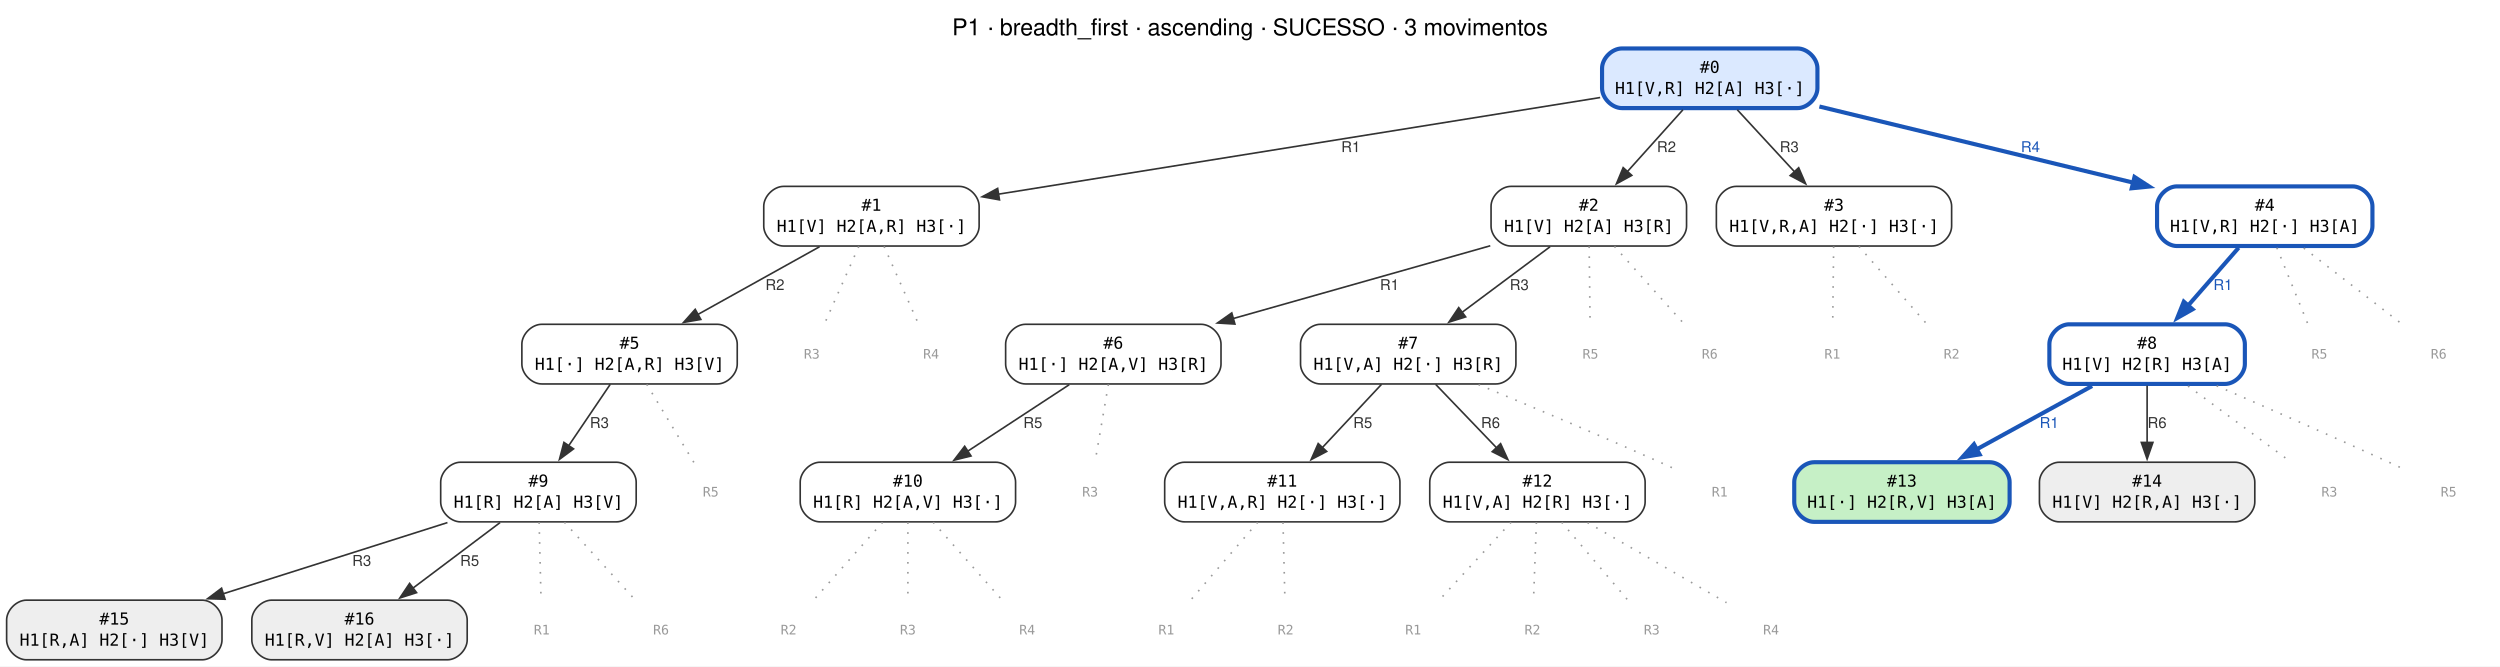
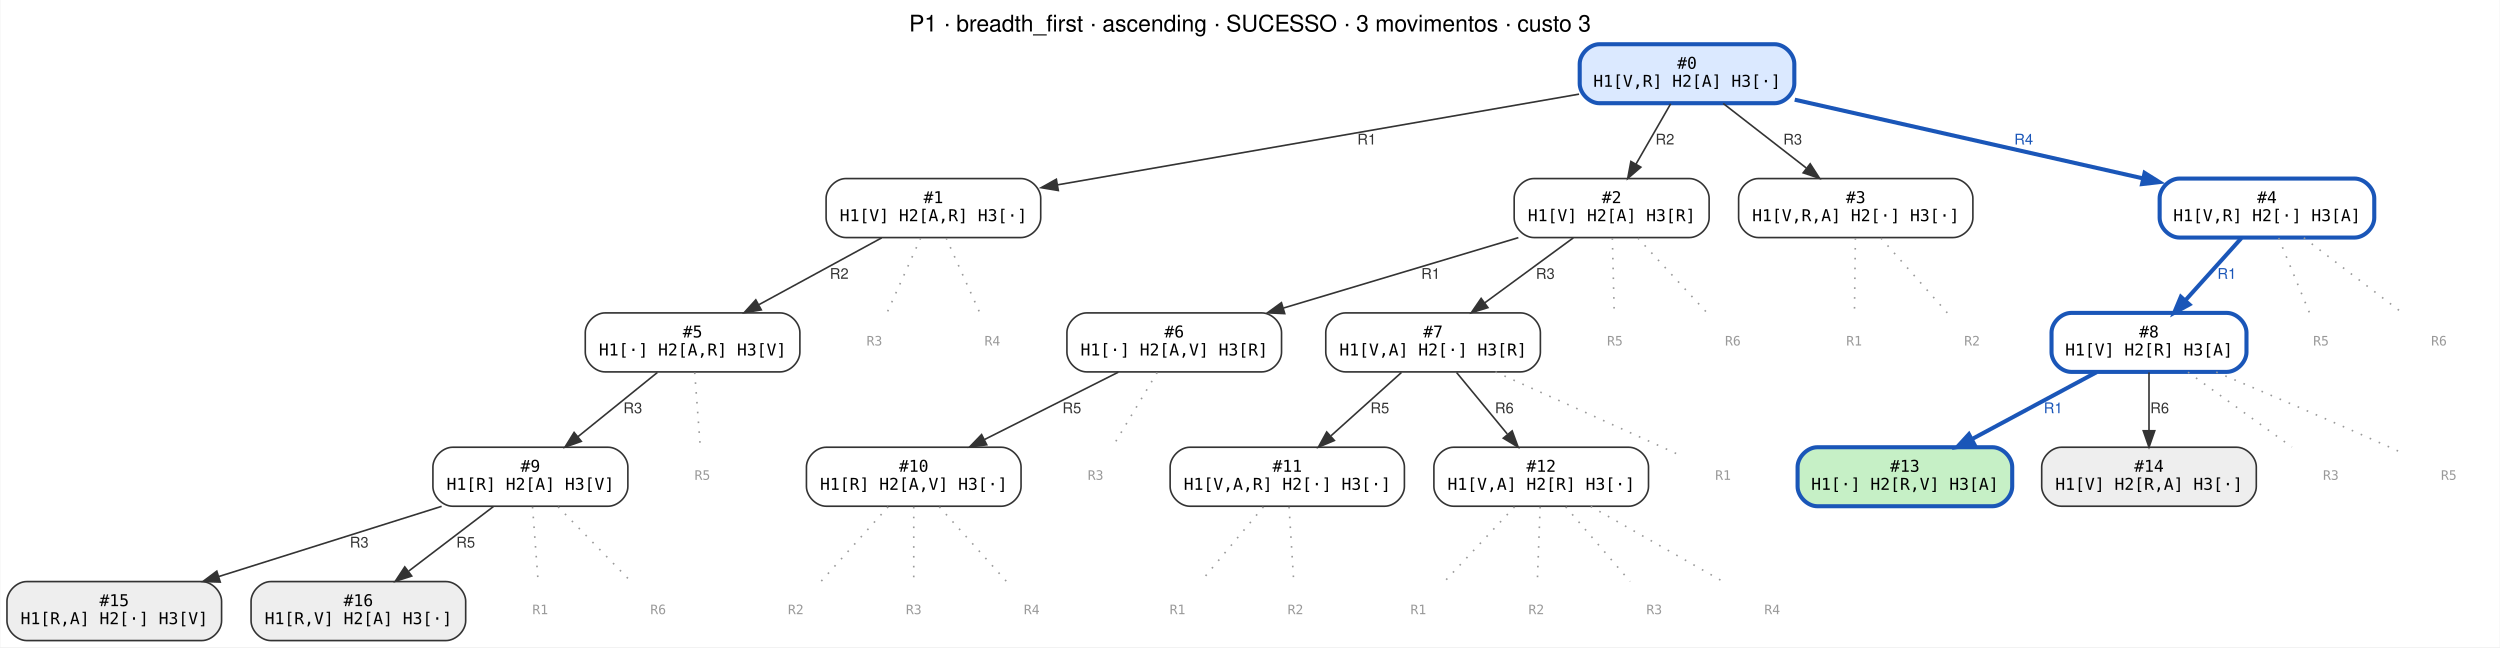
- <svg xmlns="http://www.w3.org/2000/svg" width="1509pt" height="402pt" viewBox="0.00 0.00 1509.00 402.00">
-   <g id="graph0" class="graph" transform="scale(1 1) rotate(0) translate(4 398.25)">
-     <polygon fill="white" stroke="none" points="-4,4 -4,-398.25 1505,-398.25 1505,4 -4,4" />
-     <text xml:space="preserve" text-anchor="middle" x="750.5" y="-376.95" font-family="Helvetica,sans-Serif" font-size="14.00">P1 · breadth_first · ascending · SUCESSO · 3 movimentos</text>
+ <svg xmlns="http://www.w3.org/2000/svg" width="1526pt" height="395pt" viewBox="0.00 0.00 1525.50 395.00">
+   <g id="graph0" class="graph" transform="scale(1 1) rotate(0) translate(4 391)">
+     <polygon fill="white" stroke="transparent" points="-4,4 -4,-391 1521.5,-391 1521.5,4 -4,4" />
+     <text text-anchor="middle" x="758.75" y="-371.8" font-family="Helvetica,sans-Serif" font-size="14.00">P1 · breadth_first · ascending · SUCESSO · 3 movimentos · custo 3</text>
    <g id="node1" class="node">
-       <path fill="#dbe9ff" stroke="#1a56b8" stroke-width="2.5" d="M1081,-369C1081,-369 975,-369 975,-369 969,-369 963,-363 963,-357 963,-357 963,-345 963,-345 963,-339 969,-333 975,-333 975,-333 1081,-333 1081,-333 1087,-333 1093,-339 1093,-345 1093,-345 1093,-357 1093,-357 1093,-363 1087,-369 1081,-369" />
-       <text xml:space="preserve" text-anchor="middle" x="1028" y="-354.25" font-family="monospace" font-size="10.00">#0</text>
-       <text xml:space="preserve" text-anchor="middle" x="1028" y="-341.5" font-family="monospace" font-size="10.00">H1[V,R] H2[A] H3[·]</text>
+       <path fill="#dbe9ff" stroke="#1a56b8" stroke-width="2.5" d="M1079,-364C1079,-364 972,-364 972,-364 966,-364 960,-358 960,-352 960,-352 960,-340 960,-340 960,-334 966,-328 972,-328 972,-328 1079,-328 1079,-328 1085,-328 1091,-334 1091,-340 1091,-340 1091,-352 1091,-352 1091,-358 1085,-364 1079,-364" />
+       <text text-anchor="middle" x="1025.5" y="-349" font-family="monospace" font-size="10.00">#0</text>
+       <text text-anchor="middle" x="1025.5" y="-338" font-family="monospace" font-size="10.00">H1[V,R] H2[A] H3[·]</text>
    </g>
    <g id="node2" class="node">
-       <path fill="#ffffff" stroke="#333333" d="M575,-285.75C575,-285.75 469,-285.75 469,-285.75 463,-285.75 457,-279.75 457,-273.75 457,-273.75 457,-261.75 457,-261.75 457,-255.75 463,-249.75 469,-249.75 469,-249.75 575,-249.75 575,-249.75 581,-249.75 587,-255.75 587,-261.75 587,-261.75 587,-273.75 587,-273.75 587,-279.75 581,-285.75 575,-285.75" />
-       <text xml:space="preserve" text-anchor="middle" x="522" y="-271" font-family="monospace" font-size="10.00">#1</text>
-       <text xml:space="preserve" text-anchor="middle" x="522" y="-258.25" font-family="monospace" font-size="10.00">H1[V] H2[A,R] H3[·]</text>
+       <path fill="#ffffff" stroke="#333333" d="M619,-282C619,-282 512,-282 512,-282 506,-282 500,-276 500,-270 500,-270 500,-258 500,-258 500,-252 506,-246 512,-246 512,-246 619,-246 619,-246 625,-246 631,-252 631,-258 631,-258 631,-270 631,-270 631,-276 625,-282 619,-282" />
+       <text text-anchor="middle" x="565.5" y="-267" font-family="monospace" font-size="10.00">#1</text>
+       <text text-anchor="middle" x="565.5" y="-256" font-family="monospace" font-size="10.00">H1[V] H2[A,R] H3[·]</text>
    </g>
    <g id="edge1" class="edge">
-       <path fill="none" stroke="#333333" d="M961.85,-339.38C868.22,-324.34 697.44,-296.92 598.48,-281.03" />
-       <polygon fill="#333333" stroke="#333333" points="599.29,-277.62 588.86,-279.49 598.18,-284.53 599.29,-277.62" />
-       <text xml:space="preserve" text-anchor="middle" x="811.3" y="-306.45" font-family="Helvetica,sans-Serif" font-size="9.00" fill="#333333">R1</text>
+       <path fill="none" stroke="#333333" d="M959.59,-333.54C875.39,-318.89 729.97,-293.6 641.28,-278.18" />
+       <polygon fill="#333333" stroke="#333333" points="641.74,-274.71 631.28,-276.44 640.54,-281.6 641.74,-274.71" />
+       <text text-anchor="middle" x="830" y="-302.8" font-family="Helvetica,sans-Serif" font-size="9.00" fill="#333333">R1</text>
    </g>
    <g id="node3" class="node">
-       <path fill="#ffffff" stroke="#333333" d="M1002,-285.75C1002,-285.75 908,-285.75 908,-285.75 902,-285.75 896,-279.75 896,-273.75 896,-273.75 896,-261.75 896,-261.75 896,-255.75 902,-249.75 908,-249.75 908,-249.75 1002,-249.75 1002,-249.75 1008,-249.75 1014,-255.75 1014,-261.75 1014,-261.75 1014,-273.75 1014,-273.75 1014,-279.75 1008,-285.75 1002,-285.75" />
-       <text xml:space="preserve" text-anchor="middle" x="955" y="-271" font-family="monospace" font-size="10.00">#2</text>
-       <text xml:space="preserve" text-anchor="middle" x="955" y="-258.25" font-family="monospace" font-size="10.00">H1[V] H2[A] H3[R]</text>
+       <path fill="#ffffff" stroke="#333333" d="M1027,-282C1027,-282 932,-282 932,-282 926,-282 920,-276 920,-270 920,-270 920,-258 920,-258 920,-252 926,-246 932,-246 932,-246 1027,-246 1027,-246 1033,-246 1039,-252 1039,-258 1039,-258 1039,-270 1039,-270 1039,-276 1033,-282 1027,-282" />
+       <text text-anchor="middle" x="979.5" y="-267" font-family="monospace" font-size="10.00">#2</text>
+       <text text-anchor="middle" x="979.5" y="-256" font-family="monospace" font-size="10.00">H1[V] H2[A] H3[R]</text>
    </g>
    <g id="edge2" class="edge">
-       <path fill="none" stroke="#333333" d="M1011.8,-331.97C1001.93,-320.98 989.16,-306.77 978.22,-294.6" />
-       <polygon fill="#333333" stroke="#333333" points="980.95,-292.4 971.67,-287.3 975.75,-297.08 980.95,-292.4" />
-       <text xml:space="preserve" text-anchor="middle" x="1001.87" y="-306.45" font-family="Helvetica,sans-Serif" font-size="9.00" fill="#333333">R2</text>
+       <path fill="none" stroke="#333333" d="M1015.52,-327.64C1009.33,-316.87 1001.26,-302.85 994.33,-290.79" />
+       <polygon fill="#333333" stroke="#333333" points="997.32,-288.97 989.3,-282.05 991.25,-292.46 997.32,-288.97" />
+       <text text-anchor="middle" x="1012" y="-302.8" font-family="Helvetica,sans-Serif" font-size="9.00" fill="#333333">R2</text>
    </g>
    <g id="node4" class="node">
-       <path fill="#ffffff" stroke="#333333" d="M1162,-285.75C1162,-285.75 1044,-285.75 1044,-285.75 1038,-285.75 1032,-279.75 1032,-273.75 1032,-273.75 1032,-261.75 1032,-261.75 1032,-255.75 1038,-249.75 1044,-249.75 1044,-249.75 1162,-249.75 1162,-249.75 1168,-249.75 1174,-255.75 1174,-261.75 1174,-261.75 1174,-273.75 1174,-273.75 1174,-279.75 1168,-285.75 1162,-285.75" />
-       <text xml:space="preserve" text-anchor="middle" x="1103" y="-271" font-family="monospace" font-size="10.00">#3</text>
-       <text xml:space="preserve" text-anchor="middle" x="1103" y="-258.25" font-family="monospace" font-size="10.00">H1[V,R,A] H2[·] H3[·]</text>
+       <path fill="#ffffff" stroke="#333333" d="M1188,-282C1188,-282 1069,-282 1069,-282 1063,-282 1057,-276 1057,-270 1057,-270 1057,-258 1057,-258 1057,-252 1063,-246 1069,-246 1069,-246 1188,-246 1188,-246 1194,-246 1200,-252 1200,-258 1200,-258 1200,-270 1200,-270 1200,-276 1194,-282 1188,-282" />
+       <text text-anchor="middle" x="1128.5" y="-267" font-family="monospace" font-size="10.00">#3</text>
+       <text text-anchor="middle" x="1128.5" y="-256" font-family="monospace" font-size="10.00">H1[V,R,A] H2[·] H3[·]</text>
    </g>
    <g id="edge3" class="edge">
-       <path fill="none" stroke="#333333" d="M1044.64,-331.97C1054.79,-320.98 1067.91,-306.77 1079.14,-294.6" />
-       <polygon fill="#333333" stroke="#333333" points="1081.68,-297.01 1085.89,-287.29 1076.54,-292.26 1081.68,-297.01" />
-       <text xml:space="preserve" text-anchor="middle" x="1075.99" y="-306.45" font-family="Helvetica,sans-Serif" font-size="9.00" fill="#333333">R3</text>
+       <path fill="none" stroke="#333333" d="M1047.6,-327.84C1062.4,-316.34 1082.07,-301.07 1098.31,-288.45" />
+       <polygon fill="#333333" stroke="#333333" points="1100.69,-291.03 1106.44,-282.13 1096.4,-285.5 1100.69,-291.03" />
+       <text text-anchor="middle" x="1090" y="-302.8" font-family="Helvetica,sans-Serif" font-size="9.00" fill="#333333">R3</text>
    </g>
    <g id="node5" class="node">
-       <path fill="#ffffff" stroke="#1a56b8" stroke-width="2.5" d="M1416,-285.75C1416,-285.75 1310,-285.75 1310,-285.75 1304,-285.75 1298,-279.75 1298,-273.75 1298,-273.75 1298,-261.75 1298,-261.75 1298,-255.75 1304,-249.75 1310,-249.75 1310,-249.75 1416,-249.75 1416,-249.75 1422,-249.75 1428,-255.75 1428,-261.75 1428,-261.75 1428,-273.75 1428,-273.75 1428,-279.75 1422,-285.75 1416,-285.75" />
-       <text xml:space="preserve" text-anchor="middle" x="1363" y="-271" font-family="monospace" font-size="10.00">#4</text>
-       <text xml:space="preserve" text-anchor="middle" x="1363" y="-258.25" font-family="monospace" font-size="10.00">H1[V,R] H2[·] H3[A]</text>
+       <path fill="#ffffff" stroke="#1a56b8" stroke-width="2.5" d="M1433,-282C1433,-282 1326,-282 1326,-282 1320,-282 1314,-276 1314,-270 1314,-270 1314,-258 1314,-258 1314,-252 1320,-246 1326,-246 1326,-246 1433,-246 1433,-246 1439,-246 1445,-252 1445,-258 1445,-258 1445,-270 1445,-270 1445,-276 1439,-282 1433,-282" />
+       <text text-anchor="middle" x="1379.5" y="-267" font-family="monospace" font-size="10.00">#4</text>
+       <text text-anchor="middle" x="1379.5" y="-256" font-family="monospace" font-size="10.00">H1[V,R] H2[·] H3[A]</text>
    </g>
    <g id="edge4" class="edge">
-       <path fill="none" stroke="#1a56b8" stroke-width="2.5" d="M1094.19,-333.95C1148.67,-320.73 1226.07,-301.96 1283.83,-287.95" />
-       <polygon fill="#1a56b8" stroke="#1a56b8" stroke-width="2.5" points="1284.38,-291.42 1293.28,-285.66 1282.73,-284.62 1284.38,-291.42" />
-       <text xml:space="preserve" text-anchor="middle" x="1221.56" y="-306.45" font-family="Helvetica,sans-Serif" font-size="9.00" fill="#1a56b8">R4</text>
+       <path fill="none" stroke="#1a56b8" stroke-width="2.5" d="M1091.26,-330.14C1151.52,-316.52 1240.71,-296.37 1303.89,-282.09" />
+       <polygon fill="#1a56b8" stroke="#1a56b8" stroke-width="2.5" points="1304.81,-285.47 1313.8,-279.85 1303.27,-278.64 1304.81,-285.47" />
+       <text text-anchor="middle" x="1231" y="-302.8" font-family="Helvetica,sans-Serif" font-size="9.00" fill="#1a56b8">R4</text>
    </g>
    <g id="node6" class="node">
-       <path fill="#ffffff" stroke="#333333" d="M429,-202.5C429,-202.5 323,-202.5 323,-202.5 317,-202.5 311,-196.5 311,-190.5 311,-190.5 311,-178.5 311,-178.5 311,-172.5 317,-166.5 323,-166.5 323,-166.5 429,-166.5 429,-166.5 435,-166.5 441,-172.5 441,-178.5 441,-178.5 441,-190.5 441,-190.5 441,-196.5 435,-202.5 429,-202.5" />
-       <text xml:space="preserve" text-anchor="middle" x="376" y="-187.75" font-family="monospace" font-size="10.00">#5</text>
-       <text xml:space="preserve" text-anchor="middle" x="376" y="-175" font-family="monospace" font-size="10.00">H1[·] H2[A,R] H3[V]</text>
+       <path fill="#ffffff" stroke="#333333" d="M472,-200C472,-200 365,-200 365,-200 359,-200 353,-194 353,-188 353,-188 353,-176 353,-176 353,-170 359,-164 365,-164 365,-164 472,-164 472,-164 478,-164 484,-170 484,-176 484,-176 484,-188 484,-188 484,-194 478,-200 472,-200" />
+       <text text-anchor="middle" x="418.5" y="-185" font-family="monospace" font-size="10.00">#5</text>
+       <text text-anchor="middle" x="418.5" y="-174" font-family="monospace" font-size="10.00">H1[·] H2[A,R] H3[V]</text>
    </g>
    <g id="edge5" class="edge">
-       <path fill="none" stroke="#333333" d="M490.68,-249.32C469.22,-237.38 440.54,-221.42 417.22,-208.44" />
-       <polygon fill="#333333" stroke="#333333" points="419.03,-205.44 408.59,-203.64 415.63,-211.56 419.03,-205.44" />
-       <text xml:space="preserve" text-anchor="middle" x="463.74" y="-223.2" font-family="Helvetica,sans-Serif" font-size="9.00" fill="#333333">R2</text>
+       <path fill="none" stroke="#333333" d="M533.96,-245.84C512.07,-233.92 482.7,-217.94 459.06,-205.07" />
+       <polygon fill="#333333" stroke="#333333" points="460.44,-201.84 449.98,-200.13 457.09,-207.99 460.44,-201.84" />
+       <text text-anchor="middle" x="508" y="-220.8" font-family="Helvetica,sans-Serif" font-size="9.00" fill="#333333">R2</text>
    </g>
    <g id="node18" class="node">
-       <text xml:space="preserve" text-anchor="middle" x="486" y="-181.78" font-family="monospace" font-size="8.00" fill="#999999">R3</text>
+       <text text-anchor="middle" x="529.5" y="-180.1" font-family="monospace" font-size="8.00" fill="#999999">R3</text>
    </g>
    <g id="edge17" class="edge">
-       <path fill="none" stroke="#999999" stroke-dasharray="1,5" d="M514.37,-249.52C508.21,-235.64 499.61,-216.23 493.5,-202.43" />
+       <path fill="none" stroke="#999999" stroke-dasharray="1,5" d="M557.69,-245.64C551.61,-232.13 543.22,-213.48 537.17,-200.05" />
    </g>
    <g id="node19" class="node">
-       <text xml:space="preserve" text-anchor="middle" x="558" y="-181.78" font-family="monospace" font-size="8.00" fill="#999999">R4</text>
+       <text text-anchor="middle" x="601.5" y="-180.1" font-family="monospace" font-size="8.00" fill="#999999">R4</text>
    </g>
    <g id="edge18" class="edge">
-       <path fill="none" stroke="#999999" stroke-dasharray="1,5" d="M529.63,-249.52C535.79,-235.64 544.39,-216.23 550.5,-202.43" />
+       <path fill="none" stroke="#999999" stroke-dasharray="1,5" d="M573.31,-245.64C579.39,-232.13 587.78,-213.48 593.83,-200.05" />
    </g>
    <g id="node7" class="node">
-       <path fill="#ffffff" stroke="#333333" d="M721,-202.5C721,-202.5 615,-202.5 615,-202.5 609,-202.5 603,-196.5 603,-190.5 603,-190.5 603,-178.5 603,-178.5 603,-172.5 609,-166.5 615,-166.5 615,-166.5 721,-166.5 721,-166.5 727,-166.5 733,-172.5 733,-178.5 733,-178.5 733,-190.5 733,-190.5 733,-196.5 727,-202.5 721,-202.5" />
-       <text xml:space="preserve" text-anchor="middle" x="668" y="-187.75" font-family="monospace" font-size="10.00">#6</text>
-       <text xml:space="preserve" text-anchor="middle" x="668" y="-175" font-family="monospace" font-size="10.00">H1[·] H2[A,V] H3[R]</text>
+       <path fill="#ffffff" stroke="#333333" d="M766,-200C766,-200 659,-200 659,-200 653,-200 647,-194 647,-188 647,-188 647,-176 647,-176 647,-170 653,-164 659,-164 659,-164 766,-164 766,-164 772,-164 778,-170 778,-176 778,-176 778,-188 778,-188 778,-194 772,-200 766,-200" />
+       <text text-anchor="middle" x="712.5" y="-185" font-family="monospace" font-size="10.00">#6</text>
+       <text text-anchor="middle" x="712.5" y="-174" font-family="monospace" font-size="10.00">H1[·] H2[A,V] H3[R]</text>
    </g>
    <g id="edge6" class="edge">
-       <path fill="none" stroke="#333333" d="M895.53,-249.91C850.45,-237.15 788.27,-219.55 740.31,-205.97" />
-       <polygon fill="#333333" stroke="#333333" points="741.4,-202.64 730.83,-203.29 739.5,-209.38 741.4,-202.64" />
-       <text xml:space="preserve" text-anchor="middle" x="834.68" y="-223.2" font-family="Helvetica,sans-Serif" font-size="9.00" fill="#333333">R1</text>
+       <path fill="none" stroke="#333333" d="M922.55,-245.94C880.55,-233.35 823.27,-216.19 779.14,-202.97" />
+       <polygon fill="#333333" stroke="#333333" points="779.95,-199.56 769.36,-200.04 777.94,-206.26 779.95,-199.56" />
+       <text text-anchor="middle" x="869" y="-220.8" font-family="Helvetica,sans-Serif" font-size="9.00" fill="#333333">R1</text>
    </g>
    <g id="node8" class="node">
-       <path fill="#ffffff" stroke="#333333" d="M899,-202.5C899,-202.5 793,-202.5 793,-202.5 787,-202.5 781,-196.5 781,-190.5 781,-190.5 781,-178.5 781,-178.5 781,-172.5 787,-166.5 793,-166.5 793,-166.5 899,-166.5 899,-166.5 905,-166.5 911,-172.5 911,-178.5 911,-178.5 911,-190.5 911,-190.5 911,-196.5 905,-202.5 899,-202.5" />
-       <text xml:space="preserve" text-anchor="middle" x="846" y="-187.75" font-family="monospace" font-size="10.00">#7</text>
-       <text xml:space="preserve" text-anchor="middle" x="846" y="-175" font-family="monospace" font-size="10.00">H1[V,A] H2[·] H3[R]</text>
+       <path fill="#ffffff" stroke="#333333" d="M924,-200C924,-200 817,-200 817,-200 811,-200 805,-194 805,-188 805,-188 805,-176 805,-176 805,-170 811,-164 817,-164 817,-164 924,-164 924,-164 930,-164 936,-170 936,-176 936,-176 936,-188 936,-188 936,-194 930,-200 924,-200" />
+       <text text-anchor="middle" x="870.5" y="-185" font-family="monospace" font-size="10.00">#7</text>
+       <text text-anchor="middle" x="870.5" y="-174" font-family="monospace" font-size="10.00">H1[V,A] H2[·] H3[R]</text>
    </g>
    <g id="edge7" class="edge">
-       <path fill="none" stroke="#333333" d="M931.62,-249.32C916.1,-237.75 895.52,-222.41 878.43,-209.67" />
-       <polygon fill="#333333" stroke="#333333" points="880.67,-206.98 870.56,-203.81 876.48,-212.59 880.67,-206.98" />
-       <text xml:space="preserve" text-anchor="middle" x="913.03" y="-223.2" font-family="Helvetica,sans-Serif" font-size="9.00" fill="#333333">R3</text>
+       <path fill="none" stroke="#333333" d="M956.12,-245.84C940.31,-234.24 919.26,-218.78 901.98,-206.11" />
+       <polygon fill="#333333" stroke="#333333" points="903.98,-203.23 893.84,-200.13 899.84,-208.87 903.98,-203.23" />
+       <text text-anchor="middle" x="939" y="-220.8" font-family="Helvetica,sans-Serif" font-size="9.00" fill="#333333">R3</text>
    </g>
    <g id="node20" class="node">
-       <text xml:space="preserve" text-anchor="middle" x="956" y="-181.78" font-family="monospace" font-size="8.00" fill="#999999">R5</text>
+       <text text-anchor="middle" x="981.5" y="-180.1" font-family="monospace" font-size="8.00" fill="#999999">R5</text>
    </g>
    <g id="edge19" class="edge">
-       <path fill="none" stroke="#999999" stroke-dasharray="1,5" d="M955.21,-249.52C955.38,-235.64 955.62,-216.23 955.79,-202.43" />
+       <path fill="none" stroke="#999999" stroke-dasharray="1,5" d="M979.93,-245.64C980.27,-232.13 980.74,-213.48 981.07,-200.05" />
    </g>
    <g id="node21" class="node">
-       <text xml:space="preserve" text-anchor="middle" x="1028" y="-181.78" font-family="monospace" font-size="8.00" fill="#999999">R6</text>
+       <text text-anchor="middle" x="1053.5" y="-180.1" font-family="monospace" font-size="8.00" fill="#999999">R6</text>
    </g>
    <g id="edge20" class="edge">
-       <path fill="none" stroke="#999999" stroke-dasharray="1,5" d="M970.48,-249.52C982.95,-235.64 1000.39,-216.23 1012.79,-202.43" />
+       <path fill="none" stroke="#999999" stroke-dasharray="1,5" d="M995.56,-245.64C1008.05,-232.13 1025.3,-213.48 1037.73,-200.05" />
    </g>
    <g id="node22" class="node">
-       <text xml:space="preserve" text-anchor="middle" x="1102" y="-181.78" font-family="monospace" font-size="8.00" fill="#999999">R1</text>
+       <text text-anchor="middle" x="1127.5" y="-180.1" font-family="monospace" font-size="8.00" fill="#999999">R1</text>
    </g>
    <g id="edge21" class="edge">
-       <path fill="none" stroke="#999999" stroke-dasharray="1,5" d="M1102.79,-249.52C1102.62,-235.64 1102.38,-216.23 1102.21,-202.43" />
+       <path fill="none" stroke="#999999" stroke-dasharray="1,5" d="M1128.28,-245.64C1128.11,-232.13 1127.88,-213.48 1127.71,-200.05" />
    </g>
    <g id="node23" class="node">
-       <text xml:space="preserve" text-anchor="middle" x="1174" y="-181.78" font-family="monospace" font-size="8.00" fill="#999999">R2</text>
+       <text text-anchor="middle" x="1199.5" y="-180.1" font-family="monospace" font-size="8.00" fill="#999999">R2</text>
    </g>
    <g id="edge22" class="edge">
-       <path fill="none" stroke="#999999" stroke-dasharray="1,5" d="M1118.06,-249.52C1130.19,-235.64 1147.15,-216.23 1159.21,-202.43" />
+       <path fill="none" stroke="#999999" stroke-dasharray="1,5" d="M1143.91,-245.64C1155.9,-232.13 1172.45,-213.48 1184.37,-200.05" />
    </g>
    <g id="node9" class="node">
-       <path fill="#ffffff" stroke="#1a56b8" stroke-width="2.5" d="M1339,-202.5C1339,-202.5 1245,-202.5 1245,-202.5 1239,-202.5 1233,-196.5 1233,-190.5 1233,-190.5 1233,-178.5 1233,-178.5 1233,-172.5 1239,-166.5 1245,-166.5 1245,-166.5 1339,-166.5 1339,-166.5 1345,-166.5 1351,-172.5 1351,-178.5 1351,-178.5 1351,-190.5 1351,-190.5 1351,-196.5 1345,-202.5 1339,-202.5" />
-       <text xml:space="preserve" text-anchor="middle" x="1292" y="-187.75" font-family="monospace" font-size="10.00">#8</text>
-       <text xml:space="preserve" text-anchor="middle" x="1292" y="-175" font-family="monospace" font-size="10.00">H1[V] H2[R] H3[A]</text>
+       <path fill="#ffffff" stroke="#1a56b8" stroke-width="2.5" d="M1355,-200C1355,-200 1260,-200 1260,-200 1254,-200 1248,-194 1248,-188 1248,-188 1248,-176 1248,-176 1248,-170 1254,-164 1260,-164 1260,-164 1355,-164 1355,-164 1361,-164 1367,-170 1367,-176 1367,-176 1367,-188 1367,-188 1367,-194 1361,-200 1355,-200" />
+       <text text-anchor="middle" x="1307.5" y="-185" font-family="monospace" font-size="10.00">#8</text>
+       <text text-anchor="middle" x="1307.5" y="-174" font-family="monospace" font-size="10.00">H1[V] H2[R] H3[A]</text>
    </g>
    <g id="edge8" class="edge">
-       <path fill="none" stroke="#1a56b8" stroke-width="2.5" d="M1347.24,-248.72C1338.23,-238.41 1326.74,-225.25 1316.57,-213.62" />
-       <polygon fill="#1a56b8" stroke="#1a56b8" stroke-width="2.5" points="1319.42,-211.56 1310.2,-206.33 1314.15,-216.16 1319.42,-211.56" />
-       <text xml:space="preserve" text-anchor="middle" x="1337.75" y="-223.2" font-family="Helvetica,sans-Serif" font-size="9.00" fill="#1a56b8">R1</text>
+       <path fill="none" stroke="#1a56b8" stroke-width="2.5" d="M1363.88,-245.64C1353.9,-234.56 1340.82,-220.02 1329.76,-207.74" />
+       <polygon fill="#1a56b8" stroke="#1a56b8" stroke-width="2.5" points="1332.14,-205.14 1322.85,-200.05 1326.93,-209.82 1332.14,-205.14" />
+       <text text-anchor="middle" x="1355" y="-220.8" font-family="Helvetica,sans-Serif" font-size="9.00" fill="#1a56b8">R1</text>
    </g>
    <g id="node24" class="node">
-       <text xml:space="preserve" text-anchor="middle" x="1396" y="-181.78" font-family="monospace" font-size="8.00" fill="#999999">R5</text>
+       <text text-anchor="middle" x="1412.5" y="-180.1" font-family="monospace" font-size="8.00" fill="#999999">R5</text>
    </g>
    <g id="edge23" class="edge">
-       <path fill="none" stroke="#999999" stroke-dasharray="1,5" d="M1370.32,-248.72C1375.94,-234.88 1383.65,-215.91 1389.15,-202.37" />
+       <path fill="none" stroke="#999999" stroke-dasharray="1,5" d="M1386.66,-245.64C1392.23,-232.13 1399.93,-213.48 1405.47,-200.05" />
    </g>
    <g id="node25" class="node">
-       <text xml:space="preserve" text-anchor="middle" x="1468" y="-181.78" font-family="monospace" font-size="8.00" fill="#999999">R6</text>
+       <text text-anchor="middle" x="1484.5" y="-180.1" font-family="monospace" font-size="8.00" fill="#999999">R6</text>
    </g>
    <g id="edge24" class="edge">
-       <path fill="none" stroke="#999999" stroke-dasharray="1,5" d="M1386.56,-248.52C1404.46,-234.67 1428.88,-215.77 1446.3,-202.29" />
+       <path fill="none" stroke="#999999" stroke-dasharray="1,5" d="M1402.03,-245.84C1419.74,-232.34 1444.31,-213.62 1462.01,-200.13" />
    </g>
    <g id="node10" class="node">
-       <path fill="#ffffff" stroke="#333333" d="M368,-119.25C368,-119.25 274,-119.25 274,-119.25 268,-119.25 262,-113.25 262,-107.25 262,-107.25 262,-95.25 262,-95.25 262,-89.25 268,-83.25 274,-83.25 274,-83.25 368,-83.25 368,-83.25 374,-83.25 380,-89.25 380,-95.25 380,-95.25 380,-107.25 380,-107.25 380,-113.25 374,-119.25 368,-119.25" />
-       <text xml:space="preserve" text-anchor="middle" x="321" y="-104.5" font-family="monospace" font-size="10.00">#9</text>
-       <text xml:space="preserve" text-anchor="middle" x="321" y="-91.75" font-family="monospace" font-size="10.00">H1[R] H2[A] H3[V]</text>
+       <path fill="#ffffff" stroke="#333333" d="M367,-118C367,-118 272,-118 272,-118 266,-118 260,-112 260,-106 260,-106 260,-94 260,-94 260,-88 266,-82 272,-82 272,-82 367,-82 367,-82 373,-82 379,-88 379,-94 379,-94 379,-106 379,-106 379,-112 373,-118 367,-118" />
+       <text text-anchor="middle" x="319.5" y="-103" font-family="monospace" font-size="10.00">#9</text>
+       <text text-anchor="middle" x="319.5" y="-92" font-family="monospace" font-size="10.00">H1[R] H2[A] H3[V]</text>
    </g>
    <g id="edge9" class="edge">
-       <path fill="none" stroke="#333333" d="M364.34,-166.27C357.02,-155.46 347.44,-141.31 339.14,-129.05" />
-       <polygon fill="#333333" stroke="#333333" points="342.19,-127.31 333.69,-120.99 336.39,-131.23 342.19,-127.31" />
-       <text xml:space="preserve" text-anchor="middle" x="357.79" y="-139.95" font-family="Helvetica,sans-Serif" font-size="9.00" fill="#333333">R3</text>
+       <path fill="none" stroke="#333333" d="M397.02,-163.64C382.78,-152.14 363.93,-136.9 348.39,-124.34" />
+       <polygon fill="#333333" stroke="#333333" points="350.58,-121.61 340.6,-118.05 346.18,-127.06 350.58,-121.61" />
+       <text text-anchor="middle" x="382" y="-138.8" font-family="Helvetica,sans-Serif" font-size="9.00" fill="#333333">R3</text>
    </g>
    <g id="node26" class="node">
-       <text xml:space="preserve" text-anchor="middle" x="425" y="-98.53" font-family="monospace" font-size="8.00" fill="#999999">R5</text>
+       <text text-anchor="middle" x="424.5" y="-98.1" font-family="monospace" font-size="8.00" fill="#999999">R5</text>
    </g>
    <g id="edge25" class="edge">
-       <path fill="none" stroke="#999999" stroke-dasharray="1,5" d="M386.39,-166.27C394.76,-152.39 406.47,-132.98 414.79,-119.18" />
+       <path fill="none" stroke="#999999" stroke-dasharray="1,5" d="M419.8,-163.64C420.82,-150.13 422.21,-131.48 423.22,-118.05" />
    </g>
    <g id="node11" class="node">
-       <path fill="#ffffff" stroke="#333333" d="M597,-119.25C597,-119.25 491,-119.25 491,-119.25 485,-119.25 479,-113.25 479,-107.25 479,-107.25 479,-95.25 479,-95.25 479,-89.25 485,-83.25 491,-83.25 491,-83.25 597,-83.25 597,-83.25 603,-83.25 609,-89.25 609,-95.25 609,-95.25 609,-107.25 609,-107.25 609,-113.25 603,-119.25 597,-119.25" />
-       <text xml:space="preserve" text-anchor="middle" x="544" y="-104.5" font-family="monospace" font-size="10.00">#10</text>
-       <text xml:space="preserve" text-anchor="middle" x="544" y="-91.75" font-family="monospace" font-size="10.00">H1[R] H2[A,V] H3[·]</text>
+       <path fill="#ffffff" stroke="#333333" d="M607,-118C607,-118 500,-118 500,-118 494,-118 488,-112 488,-106 488,-106 488,-94 488,-94 488,-88 494,-82 500,-82 500,-82 607,-82 607,-82 613,-82 619,-88 619,-94 619,-94 619,-106 619,-106 619,-112 613,-118 607,-118" />
+       <text text-anchor="middle" x="553.5" y="-103" font-family="monospace" font-size="10.00">#10</text>
+       <text text-anchor="middle" x="553.5" y="-92" font-family="monospace" font-size="10.00">H1[R] H2[A,V] H3[·]</text>
    </g>
    <g id="edge10" class="edge">
-       <path fill="none" stroke="#333333" d="M641.4,-166.07C623.5,-154.34 599.68,-138.74 580.08,-125.89" />
-       <polygon fill="#333333" stroke="#333333" points="582.11,-123.03 571.82,-120.48 578.27,-128.89 582.11,-123.03" />
-       <text xml:space="preserve" text-anchor="middle" x="619.42" y="-139.95" font-family="Helvetica,sans-Serif" font-size="9.00" fill="#333333">R5</text>
+       <path fill="none" stroke="#333333" d="M678.39,-163.84C654.5,-151.82 622.38,-135.66 596.7,-122.73" />
+       <polygon fill="#333333" stroke="#333333" points="598.06,-119.5 587.55,-118.13 594.91,-125.75 598.06,-119.5" />
+       <text text-anchor="middle" x="650" y="-138.8" font-family="Helvetica,sans-Serif" font-size="9.00" fill="#333333">R5</text>
    </g>
    <g id="node27" class="node">
-       <text xml:space="preserve" text-anchor="middle" x="654" y="-98.53" font-family="monospace" font-size="8.00" fill="#999999">R3</text>
+       <text text-anchor="middle" x="664.5" y="-98.1" font-family="monospace" font-size="8.00" fill="#999999">R3</text>
    </g>
    <g id="edge26" class="edge">
-       <path fill="none" stroke="#999999" stroke-dasharray="1,5" d="M665.03,-166.27C662.64,-152.39 659.29,-132.98 656.92,-119.18" />
+       <path fill="none" stroke="#999999" stroke-dasharray="1,5" d="M702.08,-163.64C693.98,-150.13 682.79,-131.48 674.73,-118.05" />
    </g>
    <g id="node12" class="node">
-       <path fill="#ffffff" stroke="#333333" d="M829,-119.25C829,-119.25 711,-119.25 711,-119.25 705,-119.25 699,-113.25 699,-107.25 699,-107.25 699,-95.25 699,-95.25 699,-89.25 705,-83.25 711,-83.25 711,-83.25 829,-83.25 829,-83.25 835,-83.25 841,-89.25 841,-95.25 841,-95.25 841,-107.25 841,-107.25 841,-113.25 835,-119.25 829,-119.25" />
-       <text xml:space="preserve" text-anchor="middle" x="770" y="-104.5" font-family="monospace" font-size="10.00">#11</text>
-       <text xml:space="preserve" text-anchor="middle" x="770" y="-91.75" font-family="monospace" font-size="10.00">H1[V,A,R] H2[·] H3[·]</text>
+       <path fill="#ffffff" stroke="#333333" d="M841,-118C841,-118 722,-118 722,-118 716,-118 710,-112 710,-106 710,-106 710,-94 710,-94 710,-88 716,-82 722,-82 722,-82 841,-82 841,-82 847,-82 853,-88 853,-94 853,-94 853,-106 853,-106 853,-112 847,-118 841,-118" />
+       <text text-anchor="middle" x="781.5" y="-103" font-family="monospace" font-size="10.00">#11</text>
+       <text text-anchor="middle" x="781.5" y="-92" font-family="monospace" font-size="10.00">H1[V,A,R] H2[·] H3[·]</text>
    </g>
    <g id="edge11" class="edge">
-       <path fill="none" stroke="#333333" d="M829.88,-166.27C819.47,-155.14 805.74,-140.46 794.06,-127.97" />
-       <polygon fill="#333333" stroke="#333333" points="796.78,-125.75 787.39,-120.84 791.67,-130.54 796.78,-125.75" />
-       <text xml:space="preserve" text-anchor="middle" x="818.55" y="-139.95" font-family="Helvetica,sans-Serif" font-size="9.00" fill="#333333">R5</text>
+       <path fill="none" stroke="#333333" d="M851.19,-163.64C838.62,-152.35 822.06,-137.46 808.24,-125.04" />
+       <polygon fill="#333333" stroke="#333333" points="810.25,-122.13 800.47,-118.05 805.57,-127.34 810.25,-122.13" />
+       <text text-anchor="middle" x="838" y="-138.8" font-family="Helvetica,sans-Serif" font-size="9.00" fill="#333333">R5</text>
    </g>
    <g id="node13" class="node">
-       <path fill="#ffffff" stroke="#333333" d="M977,-119.25C977,-119.25 871,-119.25 871,-119.25 865,-119.25 859,-113.25 859,-107.25 859,-107.25 859,-95.25 859,-95.25 859,-89.25 865,-83.25 871,-83.25 871,-83.25 977,-83.25 977,-83.25 983,-83.25 989,-89.25 989,-95.25 989,-95.25 989,-107.25 989,-107.25 989,-113.25 983,-119.25 977,-119.25" />
-       <text xml:space="preserve" text-anchor="middle" x="924" y="-104.5" font-family="monospace" font-size="10.00">#12</text>
-       <text xml:space="preserve" text-anchor="middle" x="924" y="-91.75" font-family="monospace" font-size="10.00">H1[V,A] H2[R] H3[·]</text>
+       <path fill="#ffffff" stroke="#333333" d="M990,-118C990,-118 883,-118 883,-118 877,-118 871,-112 871,-106 871,-106 871,-94 871,-94 871,-88 877,-82 883,-82 883,-82 990,-82 990,-82 996,-82 1002,-88 1002,-94 1002,-94 1002,-106 1002,-106 1002,-112 996,-118 990,-118" />
+       <text text-anchor="middle" x="936.5" y="-103" font-family="monospace" font-size="10.00">#12</text>
+       <text text-anchor="middle" x="936.5" y="-92" font-family="monospace" font-size="10.00">H1[V,A] H2[R] H3[·]</text>
    </g>
    <g id="edge12" class="edge">
-       <path fill="none" stroke="#333333" d="M862.54,-166.27C873.22,-155.14 887.32,-140.46 899.31,-127.97" />
-       <polygon fill="#333333" stroke="#333333" points="901.76,-130.47 906.16,-120.83 896.71,-125.62 901.76,-130.47" />
-       <text xml:space="preserve" text-anchor="middle" x="895.67" y="-139.95" font-family="Helvetica,sans-Serif" font-size="9.00" fill="#333333">R6</text>
+       <path fill="none" stroke="#333333" d="M884.82,-163.64C893.88,-152.66 905.73,-138.29 915.8,-126.09" />
+       <polygon fill="#333333" stroke="#333333" points="918.77,-127.99 922.43,-118.05 913.37,-123.54 918.77,-127.99" />
+       <text text-anchor="middle" x="914" y="-138.8" font-family="Helvetica,sans-Serif" font-size="9.00" fill="#333333">R6</text>
    </g>
    <g id="node28" class="node">
-       <text xml:space="preserve" text-anchor="middle" x="1034" y="-98.53" font-family="monospace" font-size="8.00" fill="#999999">R1</text>
+       <text text-anchor="middle" x="1047.5" y="-98.1" font-family="monospace" font-size="8.00" fill="#999999">R1</text>
    </g>
    <g id="edge27" class="edge">
-       <path fill="none" stroke="#999999" stroke-dasharray="1,5" d="M888.46,-166.1C919.06,-153.43 961.25,-135.68 998,-119.25 1001.03,-117.9 1004.19,-116.45 1007.32,-115" />
+       <path fill="none" stroke="#999999" stroke-dasharray="1,5" d="M908.57,-163.97C936.74,-151.34 976.05,-133.67 1010.5,-118 1013.72,-116.54 1017.09,-115 1020.43,-113.47" />
    </g>
    <g id="node14" class="node">
-       <path fill="#c6f0c6" stroke="#1a56b8" stroke-width="2.5" d="M1197,-119.25C1197,-119.25 1091,-119.25 1091,-119.25 1085,-119.25 1079,-113.25 1079,-107.25 1079,-107.25 1079,-95.25 1079,-95.25 1079,-89.25 1085,-83.25 1091,-83.25 1091,-83.25 1197,-83.25 1197,-83.25 1203,-83.25 1209,-89.25 1209,-95.25 1209,-95.25 1209,-107.25 1209,-107.25 1209,-113.25 1203,-119.25 1197,-119.25" />
-       <text xml:space="preserve" text-anchor="middle" x="1144" y="-104.5" font-family="monospace" font-size="10.00">#13</text>
-       <text xml:space="preserve" text-anchor="middle" x="1144" y="-91.75" font-family="monospace" font-size="10.00">H1[·] H2[R,V] H3[A]</text>
+       <path fill="#c6f0c6" stroke="#1a56b8" stroke-width="2.5" d="M1212,-118C1212,-118 1105,-118 1105,-118 1099,-118 1093,-112 1093,-106 1093,-106 1093,-94 1093,-94 1093,-88 1099,-82 1105,-82 1105,-82 1212,-82 1212,-82 1218,-82 1224,-88 1224,-94 1224,-94 1224,-106 1224,-106 1224,-112 1218,-118 1212,-118" />
+       <text text-anchor="middle" x="1158.5" y="-103" font-family="monospace" font-size="10.00">#13</text>
+       <text text-anchor="middle" x="1158.5" y="-92" font-family="monospace" font-size="10.00">H1[·] H2[R,V] H3[A]</text>
    </g>
    <g id="edge13" class="edge">
-       <path fill="none" stroke="#1a56b8" stroke-width="2.5" d="M1258.79,-165.27C1238.22,-153.98 1211.54,-139.33 1189.08,-127" />
-       <polygon fill="#1a56b8" stroke="#1a56b8" stroke-width="2.5" points="1190.87,-123.99 1180.42,-122.24 1187.5,-130.12 1190.87,-123.99" />
-       <text xml:space="preserve" text-anchor="middle" x="1232.86" y="-139.95" font-family="Helvetica,sans-Serif" font-size="9.00" fill="#1a56b8">R1</text>
+       <path fill="none" stroke="#1a56b8" stroke-width="2.5" d="M1275.54,-163.84C1253.24,-151.87 1223.31,-135.8 1199.3,-122.9" />
+       <polygon fill="#1a56b8" stroke="#1a56b8" stroke-width="2.5" points="1200.88,-119.78 1190.41,-118.13 1197.57,-125.95 1200.88,-119.78" />
+       <text text-anchor="middle" x="1249" y="-138.8" font-family="Helvetica,sans-Serif" font-size="9.00" fill="#1a56b8">R1</text>
    </g>
    <g id="node15" class="node">
-       <path fill="#eeeeee" stroke="#333333" d="M1345,-119.25C1345,-119.25 1239,-119.25 1239,-119.25 1233,-119.25 1227,-113.25 1227,-107.25 1227,-107.25 1227,-95.25 1227,-95.25 1227,-89.25 1233,-83.25 1239,-83.25 1239,-83.25 1345,-83.25 1345,-83.25 1351,-83.25 1357,-89.25 1357,-95.25 1357,-95.25 1357,-107.25 1357,-107.25 1357,-113.25 1351,-119.25 1345,-119.25" />
-       <text xml:space="preserve" text-anchor="middle" x="1292" y="-104.5" font-family="monospace" font-size="10.00">#14</text>
-       <text xml:space="preserve" text-anchor="middle" x="1292" y="-91.75" font-family="monospace" font-size="10.00">H1[V] H2[R,A] H3[·]</text>
+       <path fill="#eeeeee" stroke="#333333" d="M1361,-118C1361,-118 1254,-118 1254,-118 1248,-118 1242,-112 1242,-106 1242,-106 1242,-94 1242,-94 1242,-88 1248,-82 1254,-82 1254,-82 1361,-82 1361,-82 1367,-82 1373,-88 1373,-94 1373,-94 1373,-106 1373,-106 1373,-112 1367,-118 1361,-118" />
+       <text text-anchor="middle" x="1307.5" y="-103" font-family="monospace" font-size="10.00">#14</text>
+       <text text-anchor="middle" x="1307.5" y="-92" font-family="monospace" font-size="10.00">H1[V] H2[R,A] H3[·]</text>
    </g>
    <g id="edge14" class="edge">
-       <path fill="none" stroke="#333333" d="M1292,-165.47C1292,-155.34 1292,-142.45 1292,-130.97" />
-       <polygon fill="#333333" stroke="#333333" points="1295.5,-131.19 1292,-121.19 1288.5,-131.19 1295.5,-131.19" />
-       <text xml:space="preserve" text-anchor="middle" x="1298" y="-139.95" font-family="Helvetica,sans-Serif" font-size="9.00" fill="#333333">R6</text>
+       <path fill="none" stroke="#333333" d="M1307.5,-163.64C1307.5,-153.3 1307.5,-139.94 1307.5,-128.22" />
+       <polygon fill="#333333" stroke="#333333" points="1311,-128.05 1307.5,-118.05 1304,-128.05 1311,-128.05" />
+       <text text-anchor="middle" x="1314" y="-138.8" font-family="Helvetica,sans-Serif" font-size="9.00" fill="#333333">R6</text>
    </g>
    <g id="node29" class="node">
-       <text xml:space="preserve" text-anchor="middle" x="1402" y="-98.53" font-family="monospace" font-size="8.00" fill="#999999">R3</text>
+       <text text-anchor="middle" x="1418.5" y="-98.1" font-family="monospace" font-size="8.00" fill="#999999">R3</text>
    </g>
    <g id="edge28" class="edge">
-       <path fill="none" stroke="#999999" stroke-dasharray="1,5" d="M1316.69,-165.27C1335.44,-151.42 1361.02,-132.52 1379.27,-119.04" />
+       <path fill="none" stroke="#999999" stroke-dasharray="1,5" d="M1331.31,-163.84C1350.04,-150.34 1376.01,-131.62 1394.73,-118.13" />
    </g>
    <g id="node30" class="node">
-       <text xml:space="preserve" text-anchor="middle" x="1474" y="-98.53" font-family="monospace" font-size="8.00" fill="#999999">R5</text>
+       <text text-anchor="middle" x="1490.5" y="-98.1" font-family="monospace" font-size="8.00" fill="#999999">R5</text>
    </g>
    <g id="edge29" class="edge">
-       <path fill="none" stroke="#999999" stroke-dasharray="1,5" d="M1333.98,-165.38C1363.23,-152.67 1403.1,-135.16 1438,-119.25 1441.02,-117.87 1444.17,-116.42 1447.3,-114.95" />
+       <path fill="none" stroke="#999999" stroke-dasharray="1,5" d="M1348.54,-163.88C1378.12,-151.43 1418.93,-134.02 1454.5,-118 1457.4,-116.69 1460.42,-115.31 1463.42,-113.92" />
    </g>
    <g id="node16" class="node">
-       <path fill="#eeeeee" stroke="#333333" d="M118,-36C118,-36 12,-36 12,-36 6,-36 0,-30 0,-24 0,-24 0,-12 0,-12 0,-6 6,0 12,0 12,0 118,0 118,0 124,0 130,-6 130,-12 130,-12 130,-24 130,-24 130,-30 124,-36 118,-36" />
-       <text xml:space="preserve" text-anchor="middle" x="65" y="-21.25" font-family="monospace" font-size="10.00">#15</text>
-       <text xml:space="preserve" text-anchor="middle" x="65" y="-8.5" font-family="monospace" font-size="10.00">H1[R,A] H2[·] H3[V]</text>
+       <path fill="#eeeeee" stroke="#333333" d="M119,-36C119,-36 12,-36 12,-36 6,-36 0,-30 0,-24 0,-24 0,-12 0,-12 0,-6 6,0 12,0 12,0 119,0 119,0 125,0 131,-6 131,-12 131,-12 131,-24 131,-24 131,-30 125,-36 119,-36" />
+       <text text-anchor="middle" x="65.5" y="-21" font-family="monospace" font-size="10.00">#15</text>
+       <text text-anchor="middle" x="65.5" y="-10" font-family="monospace" font-size="10.00">H1[R,A] H2[·] H3[V]</text>
    </g>
    <g id="edge15" class="edge">
-       <path fill="none" stroke="#333333" d="M266.08,-82.82C226.43,-70.24 172.71,-53.19 130.77,-39.87" />
-       <polygon fill="#333333" stroke="#333333" points="131.86,-36.55 121.27,-36.86 129.74,-43.22 131.86,-36.55" />
-       <text xml:space="preserve" text-anchor="middle" x="214.33" y="-56.7" font-family="Helvetica,sans-Serif" font-size="9.00" fill="#333333">R3</text>
+       <path fill="none" stroke="#333333" d="M265.32,-81.94C225.45,-69.38 171.11,-52.26 129.16,-39.05" />
+       <polygon fill="#333333" stroke="#333333" points="130.18,-35.7 119.59,-36.04 128.08,-42.38 130.18,-35.7" />
+       <text text-anchor="middle" x="215" y="-56.8" font-family="Helvetica,sans-Serif" font-size="9.00" fill="#333333">R3</text>
    </g>
    <g id="node17" class="node">
-       <path fill="#eeeeee" stroke="#333333" d="M266,-36C266,-36 160,-36 160,-36 154,-36 148,-30 148,-24 148,-24 148,-12 148,-12 148,-6 154,0 160,0 160,0 266,0 266,0 272,0 278,-6 278,-12 278,-12 278,-24 278,-24 278,-30 272,-36 266,-36" />
-       <text xml:space="preserve" text-anchor="middle" x="213" y="-21.25" font-family="monospace" font-size="10.00">#16</text>
-       <text xml:space="preserve" text-anchor="middle" x="213" y="-8.5" font-family="monospace" font-size="10.00">H1[R,V] H2[A] H3[·]</text>
+       <path fill="#eeeeee" stroke="#333333" d="M268,-36C268,-36 161,-36 161,-36 155,-36 149,-30 149,-24 149,-24 149,-12 149,-12 149,-6 155,0 161,0 161,0 268,0 268,0 274,0 280,-6 280,-12 280,-12 280,-24 280,-24 280,-30 274,-36 268,-36" />
+       <text text-anchor="middle" x="214.5" y="-21" font-family="monospace" font-size="10.00">#16</text>
+       <text text-anchor="middle" x="214.5" y="-10" font-family="monospace" font-size="10.00">H1[R,V] H2[A] H3[·]</text>
    </g>
    <g id="edge16" class="edge">
-       <path fill="none" stroke="#333333" d="M297.83,-82.82C282.46,-71.25 262.07,-55.91 245.13,-43.17" />
-       <polygon fill="#333333" stroke="#333333" points="247.44,-40.53 237.34,-37.31 243.23,-46.12 247.44,-40.53" />
-       <text xml:space="preserve" text-anchor="middle" x="279.47" y="-56.7" font-family="Helvetica,sans-Serif" font-size="9.00" fill="#333333">R5</text>
+       <path fill="none" stroke="#333333" d="M296.97,-81.84C281.89,-70.34 261.84,-55.07 245.28,-42.45" />
+       <polygon fill="#333333" stroke="#333333" points="247.06,-39.41 236.99,-36.13 242.82,-44.98 247.06,-39.41" />
+       <text text-anchor="middle" x="280" y="-56.8" font-family="Helvetica,sans-Serif" font-size="9.00" fill="#333333">R5</text>
    </g>
    <g id="node31" class="node">
-       <text xml:space="preserve" text-anchor="middle" x="323" y="-15.28" font-family="monospace" font-size="8.00" fill="#999999">R1</text>
+       <text text-anchor="middle" x="325.5" y="-16.1" font-family="monospace" font-size="8.00" fill="#999999">R1</text>
    </g>
    <g id="edge30" class="edge">
-       <path fill="none" stroke="#999999" stroke-dasharray="1,5" d="M321.42,-83.02C321.77,-69.14 322.24,-49.73 322.58,-35.93" />
+       <path fill="none" stroke="#999999" stroke-dasharray="1,5" d="M320.8,-81.64C321.82,-68.13 323.21,-49.48 324.22,-36.05" />
    </g>
    <g id="node32" class="node">
-       <text xml:space="preserve" text-anchor="middle" x="395" y="-15.28" font-family="monospace" font-size="8.00" fill="#999999">R6</text>
+       <text text-anchor="middle" x="397.5" y="-16.1" font-family="monospace" font-size="8.00" fill="#999999">R6</text>
    </g>
    <g id="edge31" class="edge">
-       <path fill="none" stroke="#999999" stroke-dasharray="1,5" d="M336.69,-83.02C349.34,-69.14 367.01,-49.73 379.58,-35.93" />
+       <path fill="none" stroke="#999999" stroke-dasharray="1,5" d="M336.42,-81.64C349.6,-68.13 367.78,-49.48 380.88,-36.05" />
    </g>
    <g id="node33" class="node">
-       <text xml:space="preserve" text-anchor="middle" x="472" y="-15.28" font-family="monospace" font-size="8.00" fill="#999999">R2</text>
+       <text text-anchor="middle" x="481.5" y="-16.1" font-family="monospace" font-size="8.00" fill="#999999">R2</text>
    </g>
    <g id="edge32" class="edge">
-       <path fill="none" stroke="#999999" stroke-dasharray="1,5" d="M528.73,-83.02C516.43,-69.14 499.23,-49.73 487,-35.93" />
+       <path fill="none" stroke="#999999" stroke-dasharray="1,5" d="M537.88,-81.64C525.72,-68.13 508.93,-49.48 496.85,-36.05" />
    </g>
    <g id="node34" class="node">
-       <text xml:space="preserve" text-anchor="middle" x="544" y="-15.28" font-family="monospace" font-size="8.00" fill="#999999">R3</text>
+       <text text-anchor="middle" x="553.5" y="-16.1" font-family="monospace" font-size="8.00" fill="#999999">R3</text>
    </g>
    <g id="edge33" class="edge">
-       <path fill="none" stroke="#999999" stroke-dasharray="1,5" d="M544,-83.02C544,-69.14 544,-49.73 544,-35.93" />
+       <path fill="none" stroke="#999999" stroke-dasharray="1,5" d="M553.5,-81.64C553.5,-68.13 553.5,-49.48 553.5,-36.05" />
    </g>
    <g id="node35" class="node">
-       <text xml:space="preserve" text-anchor="middle" x="616" y="-15.28" font-family="monospace" font-size="8.00" fill="#999999">R4</text>
+       <text text-anchor="middle" x="625.5" y="-16.1" font-family="monospace" font-size="8.00" fill="#999999">R4</text>
    </g>
    <g id="edge34" class="edge">
-       <path fill="none" stroke="#999999" stroke-dasharray="1,5" d="M559.27,-83.02C571.57,-69.14 588.77,-49.73 601,-35.93" />
+       <path fill="none" stroke="#999999" stroke-dasharray="1,5" d="M569.12,-81.64C581.28,-68.13 598.07,-49.48 610.15,-36.05" />
    </g>
    <g id="node36" class="node">
-       <text xml:space="preserve" text-anchor="middle" x="700" y="-15.28" font-family="monospace" font-size="8.00" fill="#999999">R1</text>
+       <text text-anchor="middle" x="714.5" y="-16.1" font-family="monospace" font-size="8.00" fill="#999999">R1</text>
    </g>
    <g id="edge35" class="edge">
-       <path fill="none" stroke="#999999" stroke-dasharray="1,5" d="M755.15,-83.02C743.2,-69.14 726.47,-49.73 714.58,-35.93" />
+       <path fill="none" stroke="#999999" stroke-dasharray="1,5" d="M766.96,-81.64C755.65,-68.13 740.03,-49.48 728.78,-36.05" />
    </g>
    <g id="node37" class="node">
-       <text xml:space="preserve" text-anchor="middle" x="772" y="-15.28" font-family="monospace" font-size="8.00" fill="#999999">R2</text>
+       <text text-anchor="middle" x="786.5" y="-16.1" font-family="monospace" font-size="8.00" fill="#999999">R2</text>
    </g>
    <g id="edge36" class="edge">
-       <path fill="none" stroke="#999999" stroke-dasharray="1,5" d="M770.42,-83.02C770.77,-69.14 771.24,-49.73 771.58,-35.93" />
+       <path fill="none" stroke="#999999" stroke-dasharray="1,5" d="M782.58,-81.64C783.43,-68.13 784.59,-49.48 785.43,-36.05" />
    </g>
    <g id="node38" class="node">
-       <text xml:space="preserve" text-anchor="middle" x="849" y="-15.28" font-family="monospace" font-size="8.00" fill="#999999">R1</text>
+       <text text-anchor="middle" x="861.5" y="-16.1" font-family="monospace" font-size="8.00" fill="#999999">R1</text>
    </g>
    <g id="edge37" class="edge">
-       <path fill="none" stroke="#999999" stroke-dasharray="1,5" d="M908.09,-83.02C895.28,-69.14 877.36,-49.73 864.63,-35.93" />
+       <path fill="none" stroke="#999999" stroke-dasharray="1,5" d="M920.23,-81.64C907.56,-68.13 890.08,-49.48 877.48,-36.05" />
    </g>
    <g id="node39" class="node">
-       <text xml:space="preserve" text-anchor="middle" x="921" y="-15.28" font-family="monospace" font-size="8.00" fill="#999999">R2</text>
+       <text text-anchor="middle" x="933.5" y="-16.1" font-family="monospace" font-size="8.00" fill="#999999">R2</text>
    </g>
    <g id="edge38" class="edge">
-       <path fill="none" stroke="#999999" stroke-dasharray="1,5" d="M923.36,-83.02C922.85,-69.14 922.13,-49.73 921.63,-35.93" />
+       <path fill="none" stroke="#999999" stroke-dasharray="1,5" d="M935.85,-81.64C935.34,-68.13 934.64,-49.48 934.14,-36.05" />
    </g>
    <g id="node40" class="node">
-       <text xml:space="preserve" text-anchor="middle" x="993" y="-15.28" font-family="monospace" font-size="8.00" fill="#999999">R3</text>
+       <text text-anchor="middle" x="1005.5" y="-16.1" font-family="monospace" font-size="8.00" fill="#999999">R3</text>
    </g>
    <g id="edge39" class="edge">
-       <path fill="none" stroke="#999999" stroke-dasharray="1,5" d="M938.63,-83.02C950.42,-69.14 966.91,-49.73 978.62,-35.93" />
+       <path fill="none" stroke="#999999" stroke-dasharray="1,5" d="M951.47,-81.64C963.12,-68.13 979.21,-49.48 990.79,-36.05" />
    </g>
    <g id="node41" class="node">
-       <text xml:space="preserve" text-anchor="middle" x="1065" y="-15.28" font-family="monospace" font-size="8.00" fill="#999999">R4</text>
+       <text text-anchor="middle" x="1077.5" y="-16.1" font-family="monospace" font-size="8.00" fill="#999999">R4</text>
    </g>
    <g id="edge40" class="edge">
-       <path fill="none" stroke="#999999" stroke-dasharray="1,5" d="M954.25,-82.82C979.17,-68.46 1014.19,-48.28 1038.13,-34.48" />
+       <path fill="none" stroke="#999999" stroke-dasharray="1,5" d="M966.75,-81.84C991.51,-67.79 1026.23,-48.09 1050.17,-34.51" />
    </g>
  </g>
</svg>
